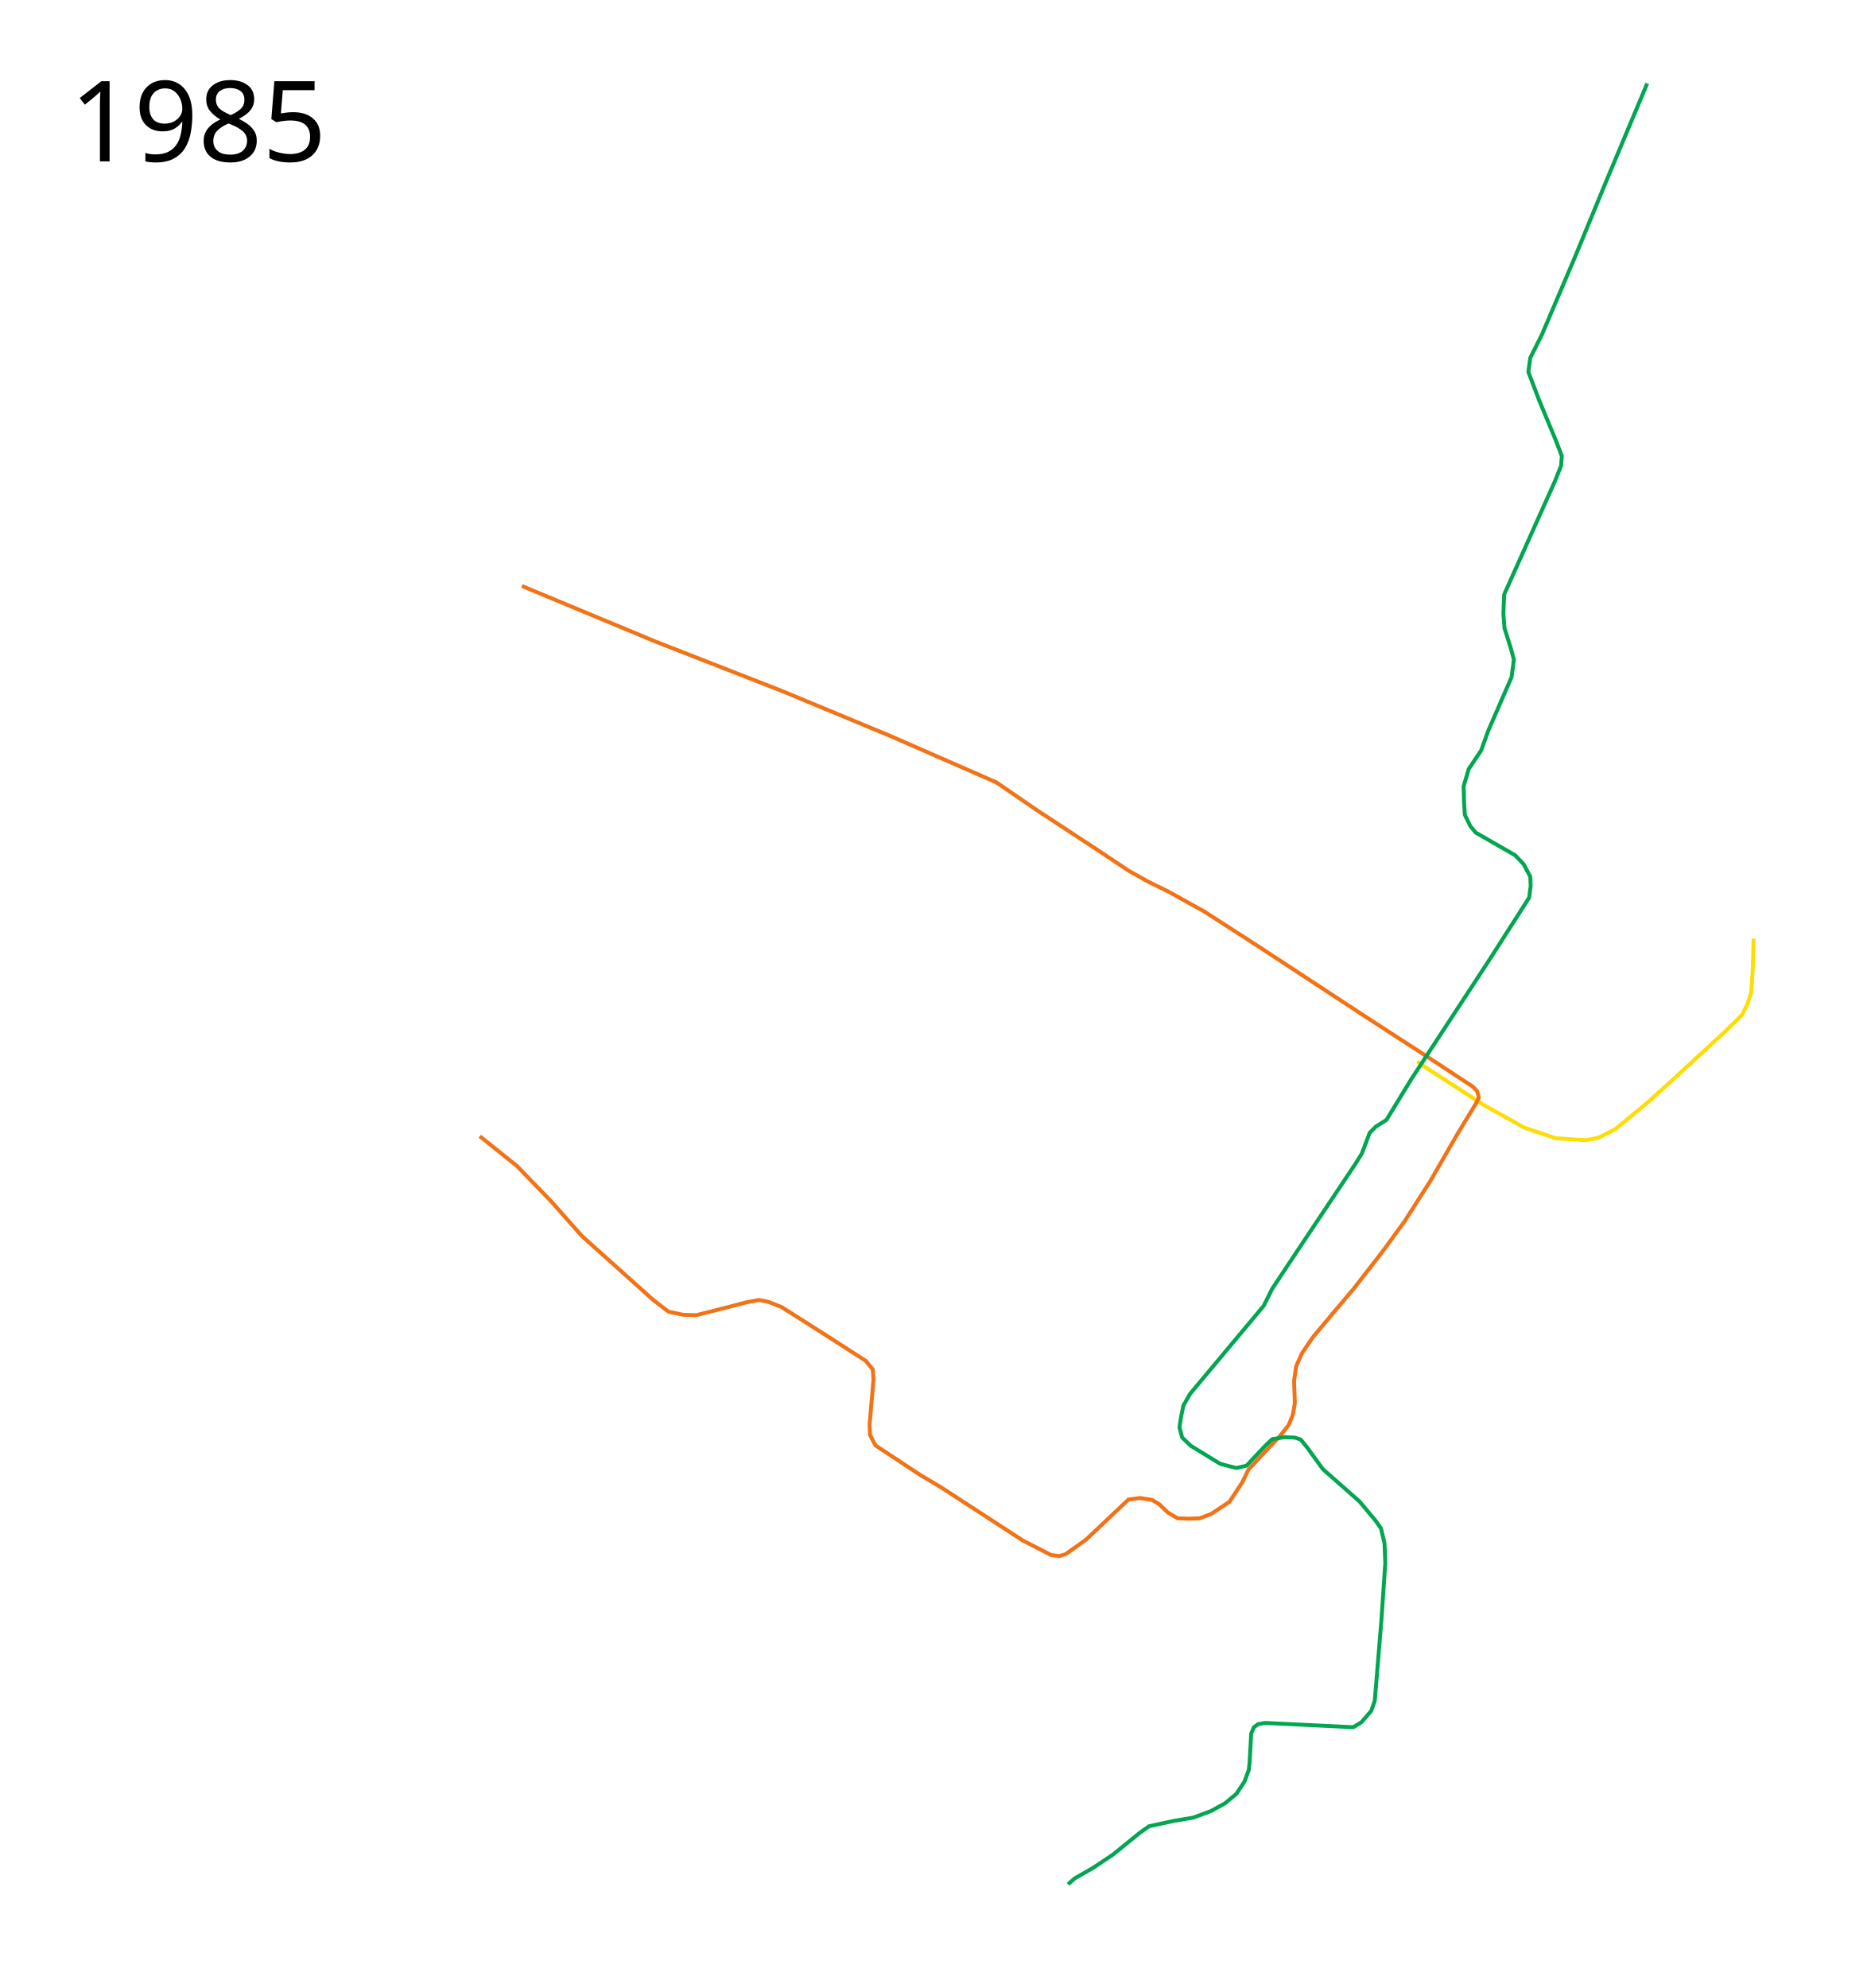
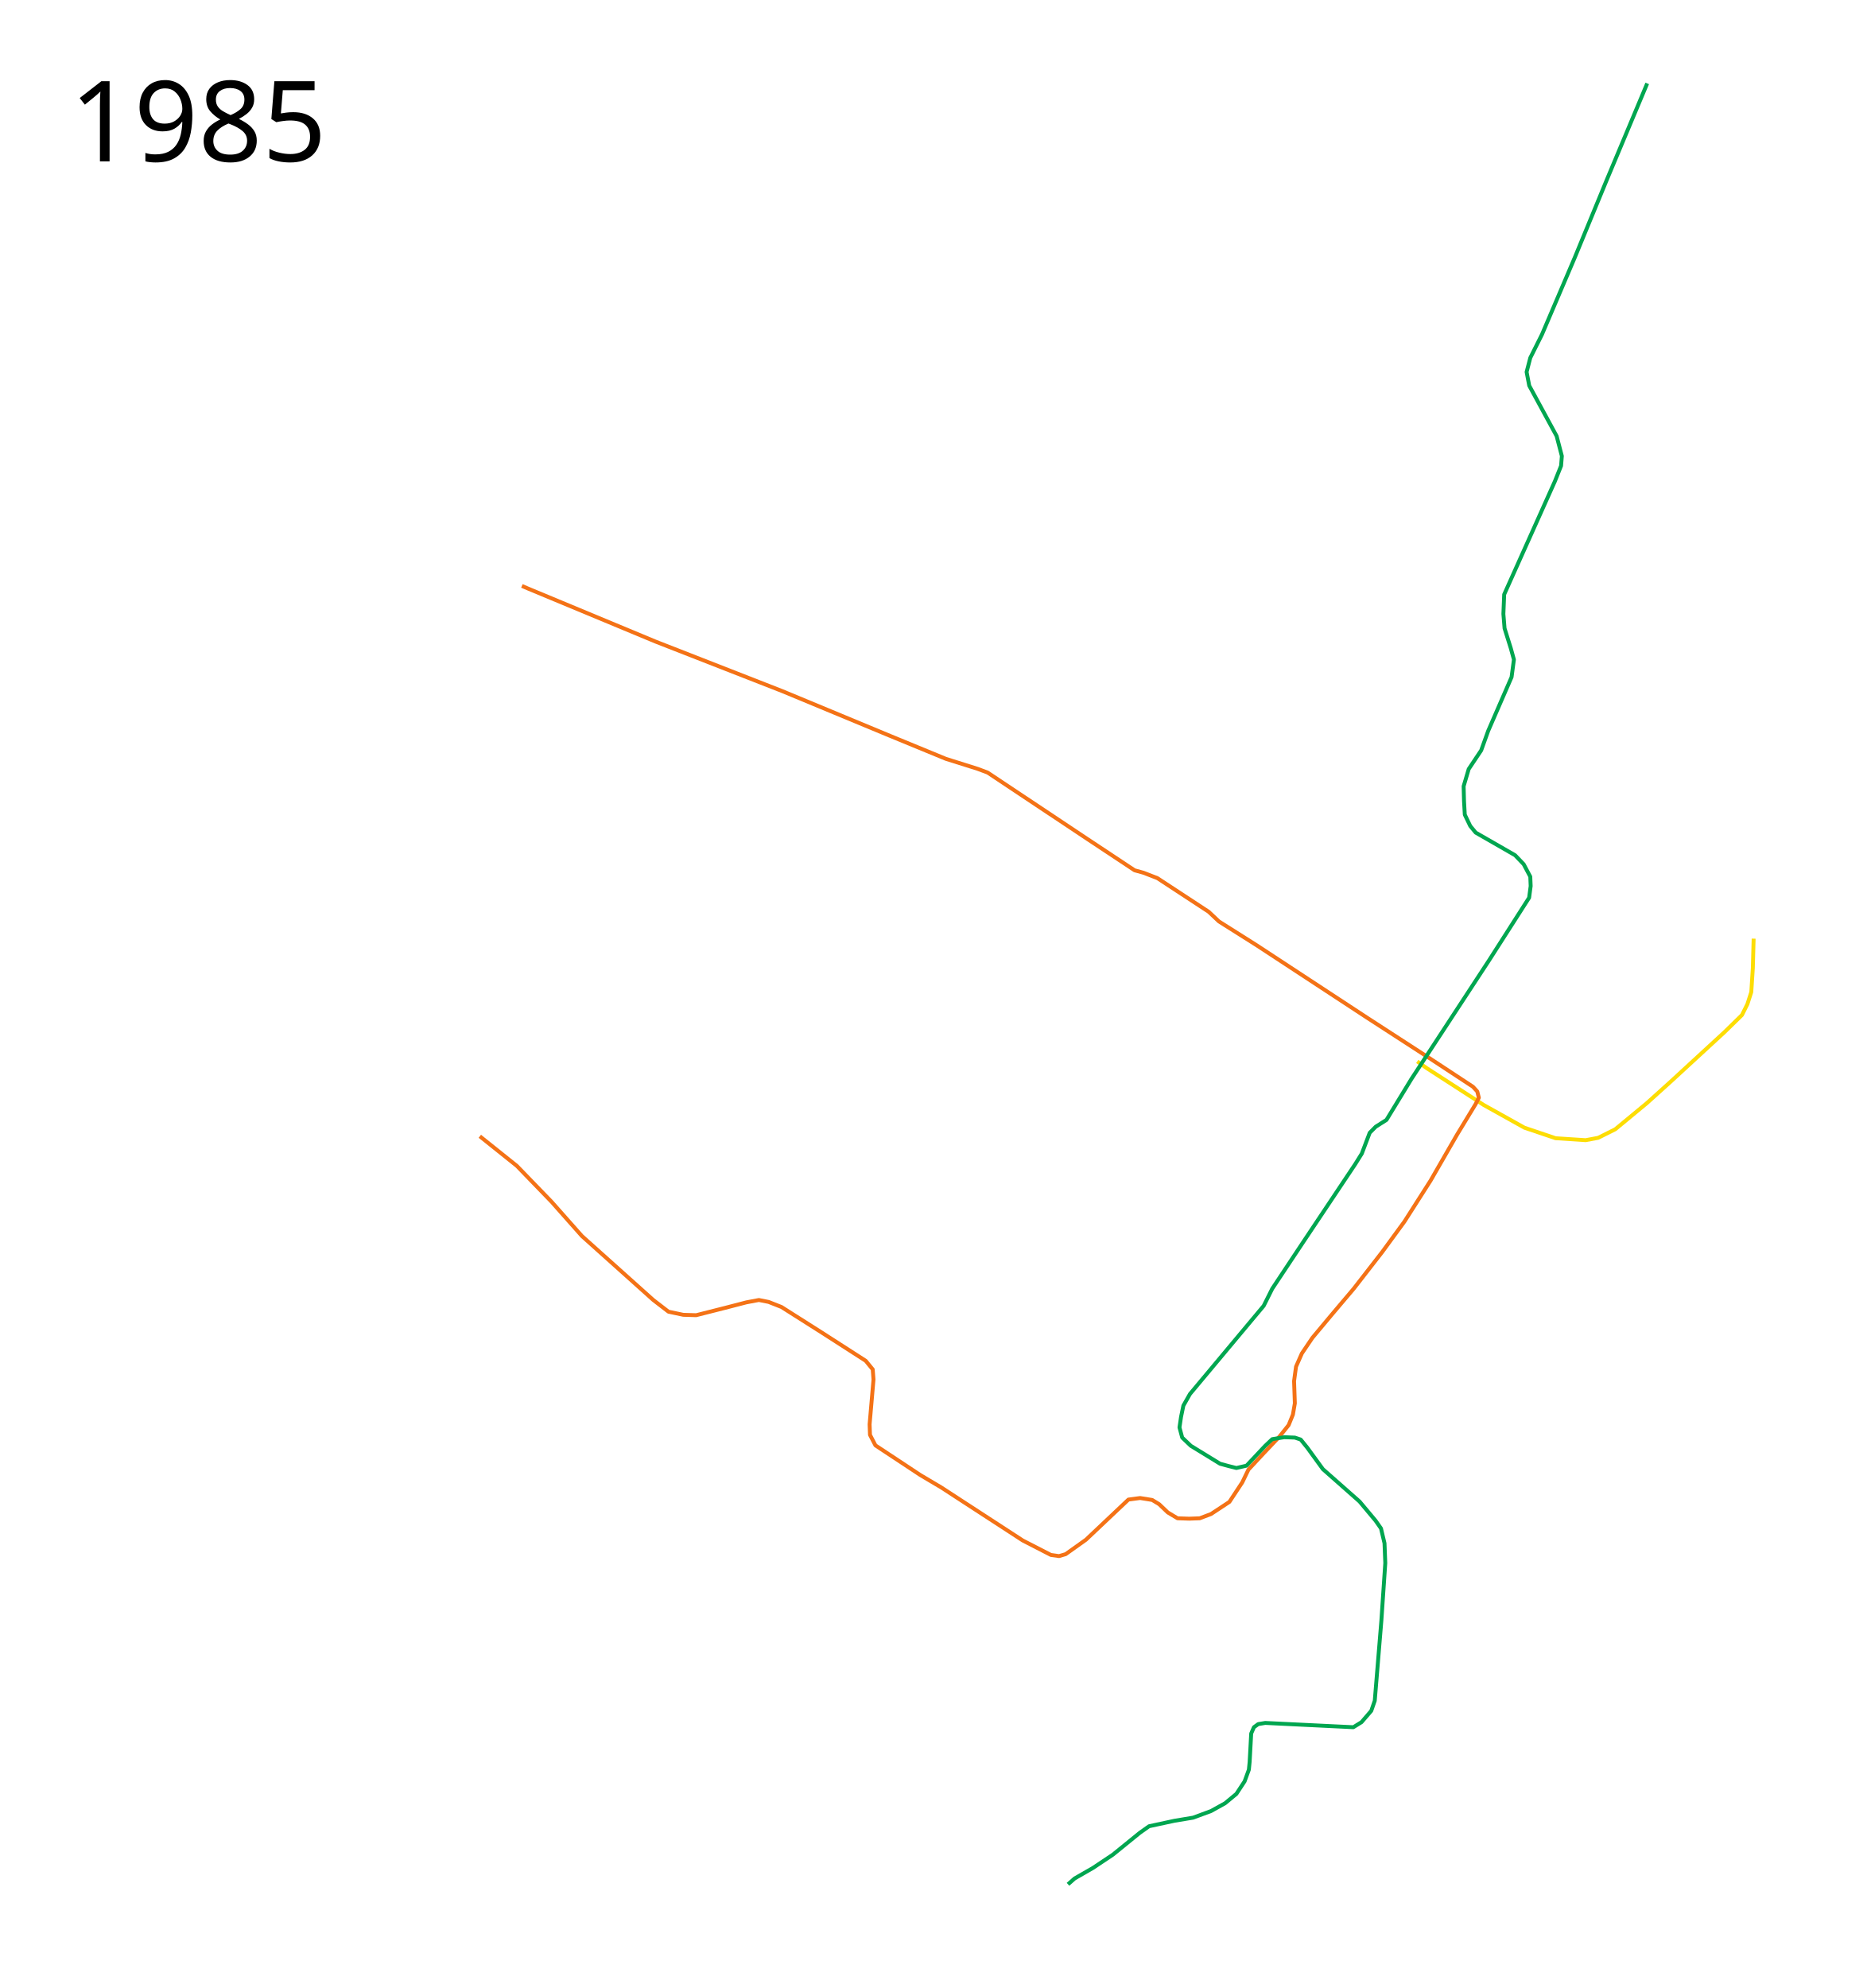
<svg xmlns="http://www.w3.org/2000/svg" width="2400" height="2550">
  <path d="M2249.5 1204l-1 37.5-2 31-5 15.5-7 14-22.5 22-69 63.5-30.5 27.5-40.5 33.5-22 11-16 3-38.5-2.5-40-13.5-52-29-73.5-47.5-12-8.5" fill="none" stroke="#fddd04" stroke-width="5" stroke-linejoin="round" />
-   <path d="M669.485 751.536L677.5 755 841 823l162.5 63.5L1142 944l120 52.5 16 7 54 37 77 50.5 39 26 24 13.5 26.5 13 26 14.5 20 11 67.5 43.5 141 92.5 81 52.5 55.5 36.5 5.5 6 2 8-4 8-24 39.5-34 59-33.5 52.5-28.5 39-36.5 47-27.5 32.5-25.5 30.5-13.5 20-7.5 17-2.5 18.5 1 28.5-2.5 14.5-5.5 13.5-12 15-19 20-20.5 22-8 16.5-16.5 25-23.5 15.5-14.5 5.5-13.5.5-15-.5-12.5-7.5-11-10.5-9-5.5-15.5-2.5-15 2-54.5 51.5-26 18.5-8.5 2.5-10.5-1.5-36-18.5-104.5-68-27-16-57.5-38-7-13.5-.5-13.5 5-57.5-1-13-9-11-56-36-52-33-16.5-6.5-12.5-2.5-16 3-27 7-37.5 9.5-16.5-.5-19-4-19.5-15-91.5-82-39-44-44.5-46-47.5-38" fill="none" stroke="#f47216" stroke-width="5" stroke-linejoin="round" />
-   <path d="M2113 107l-52 124-41 99.5-42 98.5-15 30-2.5 18 13.5 35.5 22 53 7.5 19.5-1 12.5-8 20-65 145-1 25 1.5 18.5 8 25.5 4 14.5-3 22.5-30 69-9 25-16 24-6.5 22 .5 19 1 17.5 7 14.5 7 8.5 50.5 29 11 11.5 8.5 16 .5 12-2 15-51.5 80.5-99.5 152-32 52.5-13.727 8.705-7.755 7.808-10.128 26.667-8.466 13.578L1670.5 1595l-38.5 58-11 22-94.5 113-8.5 15-3 14.5-2 13.5 3.5 13 11 10.5 37.5 23 11 3 10 2.5 13-3 24-25.5 9-8.5 15.5-2.5 13.5.5 7.5 2.5 8.5 10.5 20 27.5 47 41.5 20.5 24.5 7 10 4.5 19 1 25.5-5 73.5-8.5 103-4.5 13-12.5 14.5-10.5 6.5-113-5.5-9 1.5-5.5 4-3.5 8-2 36.5-1 10-5.5 15-10.5 16-14.5 12-18 10-23 8.5-24 4-32.5 7-12 8.5-34.5 28-25.5 17-23.5 13.5-8.5 7.5" fill="none" stroke="#00a650" stroke-width="5" stroke-linejoin="round" />
+   <path d="M669.485 751.536L677.5 755 841 823l162.5 63.5L1142 944l71.27 29.333 40.782 12.84 12.837 4.81 128.412 85.505 60.089 39.829 11.461 3.17 17.792 6.89 65.823 43.166 13.197 12.428L1612 1212.5l141 92.5 81 52.5 55.5 36.5 5.5 6 2 8-4 8-24 39.5-34 59-33.5 52.5-28.5 39-36.5 47-27.5 32.5-25.5 30.5-13.5 20-7.5 17-2.5 18.5 1 28.5-2.5 14.5-5.5 13.5-12 15-19 20-20.5 22-8 16.5-16.5 25-23.5 15.5-14.5 5.5-13.5.5-15-.5-12.5-7.5-11-10.5-9-5.5-15.5-2.5-15 2-54.5 51.5-26 18.5-8.5 2.5-10.5-1.5-36-18.5-104.5-68-27-16-57.5-38-7-13.5-.5-13.5 5-57.5-1-13-9-11-56-36-52-33-16.5-6.5-12.5-2.5-16 3-27 7-37.5 9.5-16.5-.5-19-4-19.5-15-91.5-82-39-44-44.5-46-47.5-38" fill="none" stroke="#f47216" stroke-width="5" stroke-linejoin="round" />
+   <path d="M2113 107l-52 124-41 99.5-42 98.5-15 30-4.713 18.145 3.353 17.506 35.171 64.75L2003.5 585l-1 12.5-8 20-65 145-1 25 1.5 18.5 8 25.5 4 14.5-3 22.5-30 69-9 25-16 24-6.5 22 .5 19 1 17.5 7 14.5 7 8.5 50.5 29 11 11.5 8.5 16 .5 12-2 15-51.5 80.5-99.5 152-32 52.5-13.727 8.705-7.755 7.808-10.128 26.667-8.466 13.578L1670.5 1595l-38.5 58-11 22-94.5 113-8.5 15-3 14.5-2 13.5 3.5 13 11 10.5 37.5 23 11 3 10 2.5 13-3 24-25.5 9-8.5 15.5-2.5 13.5.5 7.5 2.5 8.5 10.5 20 27.5 47 41.5 20.5 24.5 7 10 4.5 19 1 25.5-5 73.5-8.5 103-4.5 13-12.5 14.5-10.5 6.5-113-5.5-9 1.5-5.5 4-3.5 8-2 36.5-1 10-5.5 15-10.5 16-14.5 12-18 10-23 8.5-24 4-32.5 7-12 8.5-34.5 28-25.5 17-23.5 13.5-8.5 7.5" fill="none" stroke="#00a650" stroke-width="5" stroke-linejoin="round" />
  <text x="89.453" y="206.961" style="-inkscape-font-specification:Sans" font-weight="400" font-size="144px" font-family="Sans">
    <tspan x="89.453" y="206.961">1985</tspan>
  </text>
</svg>
